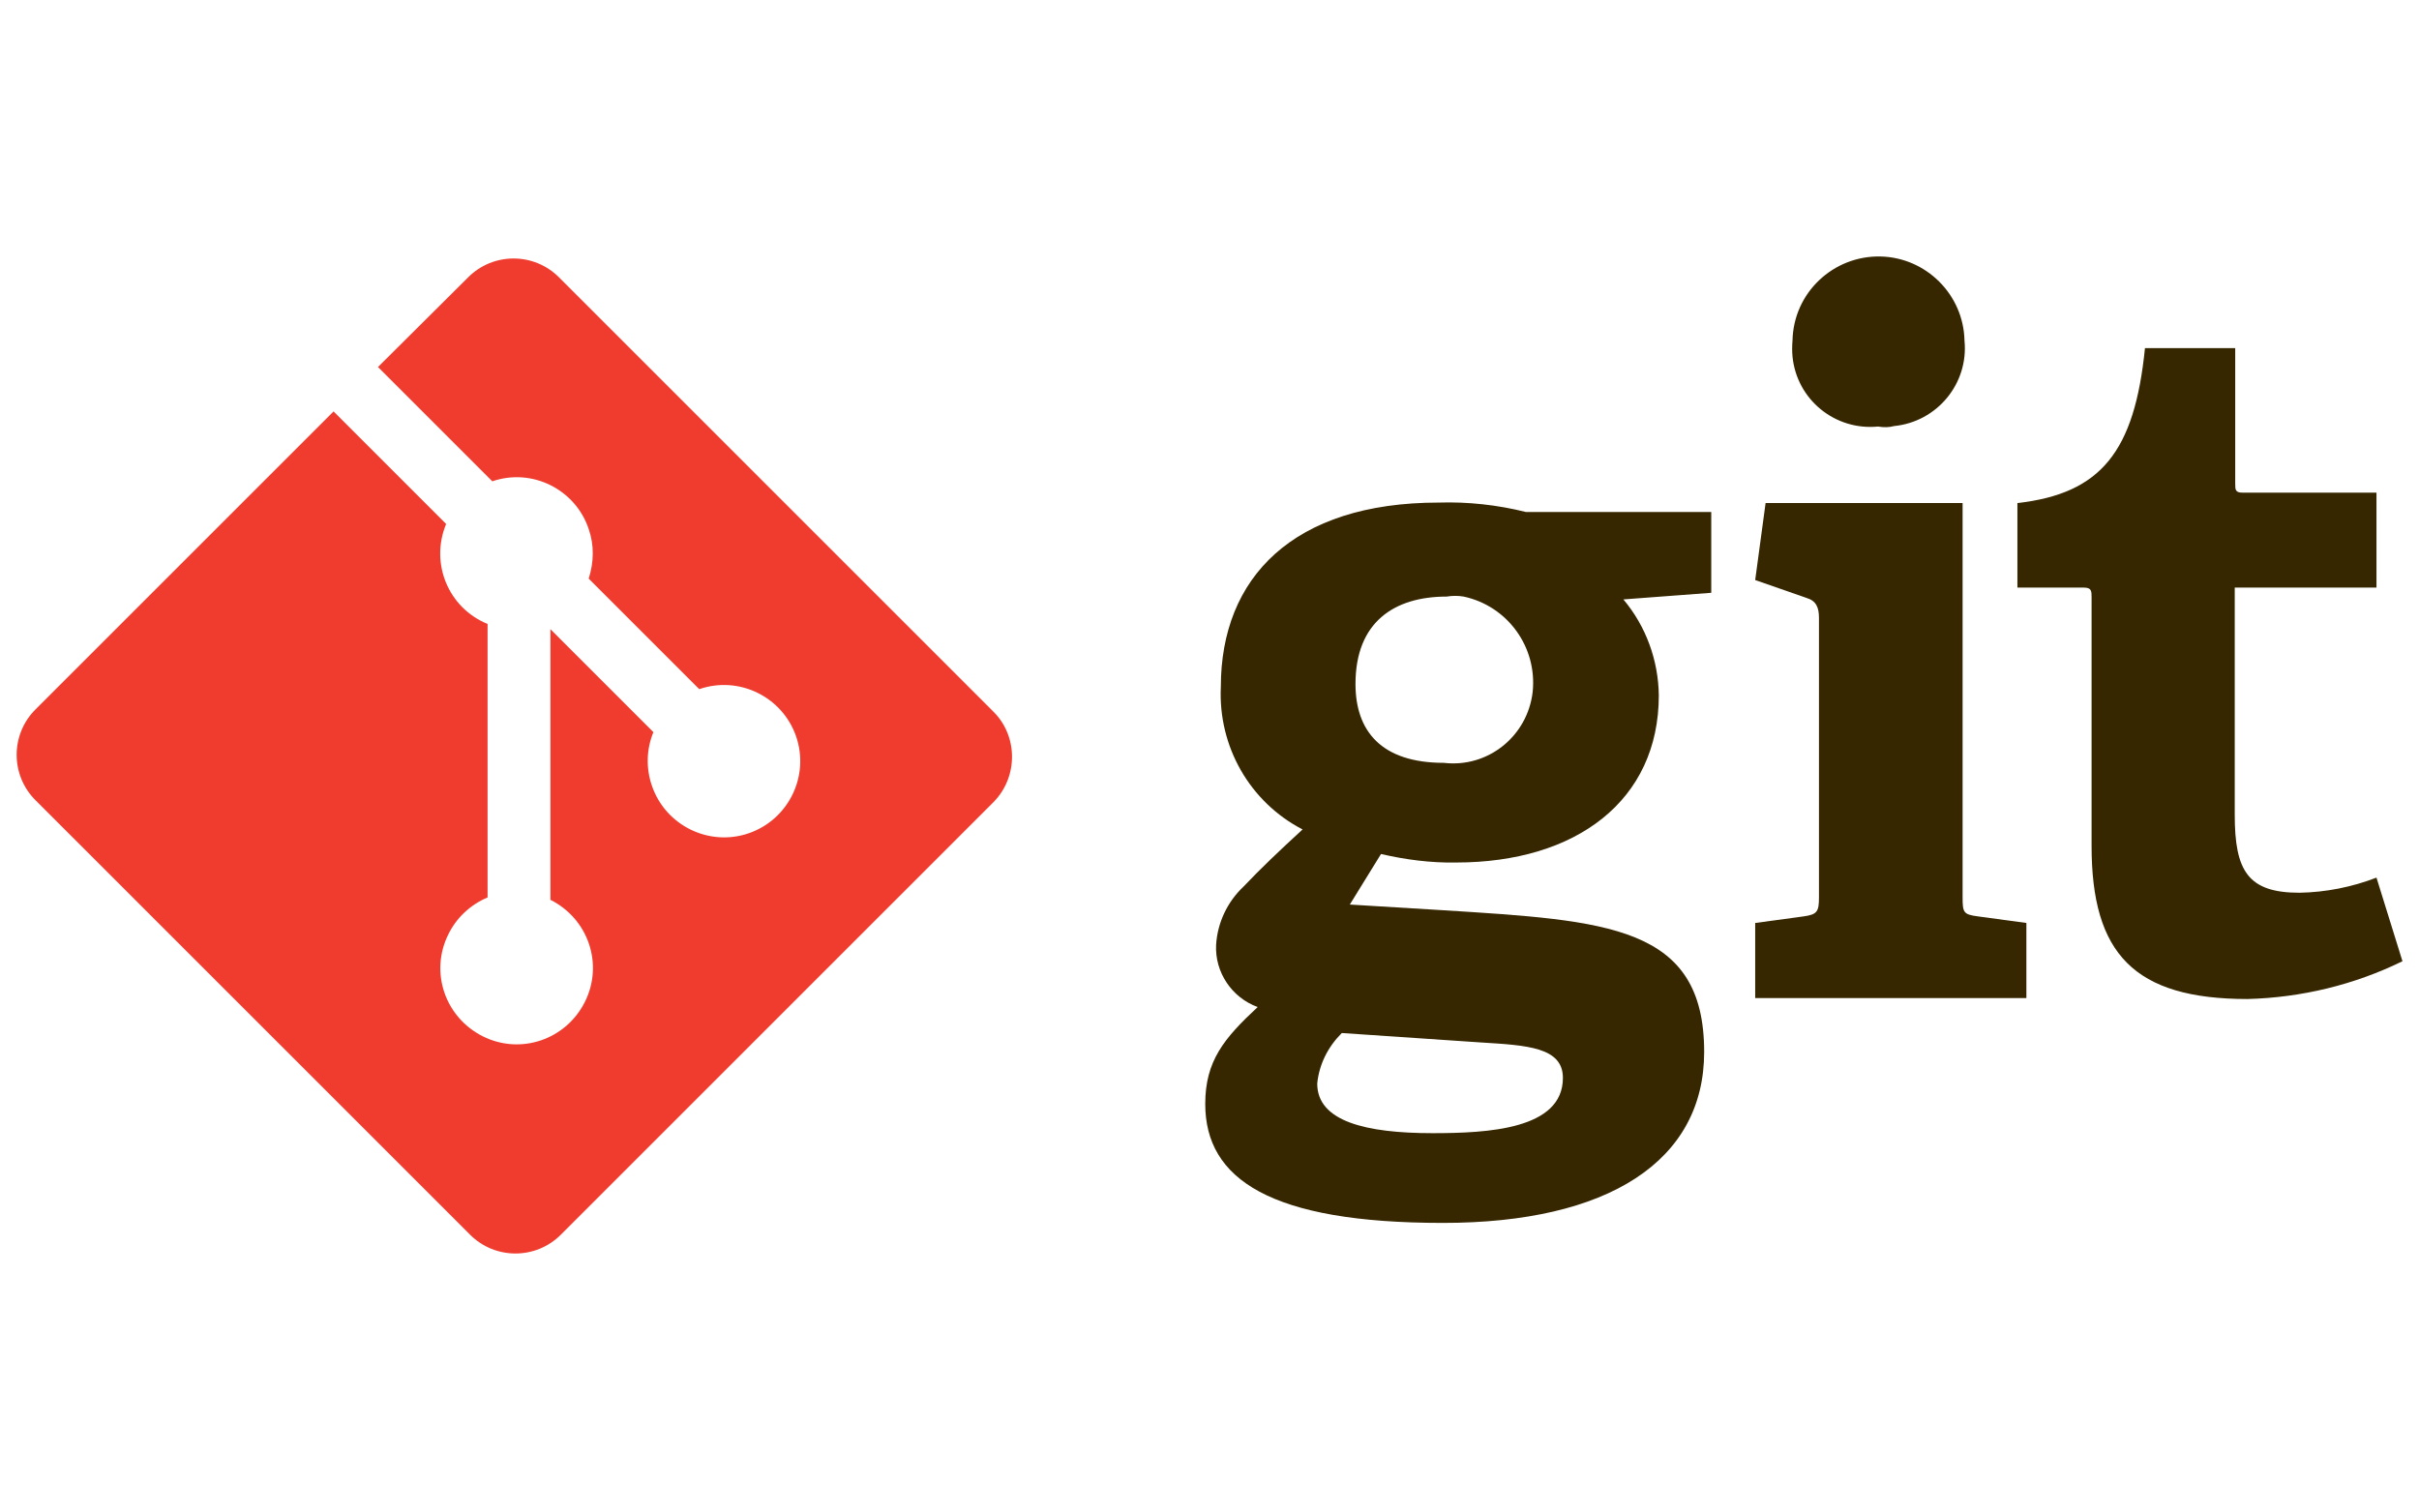
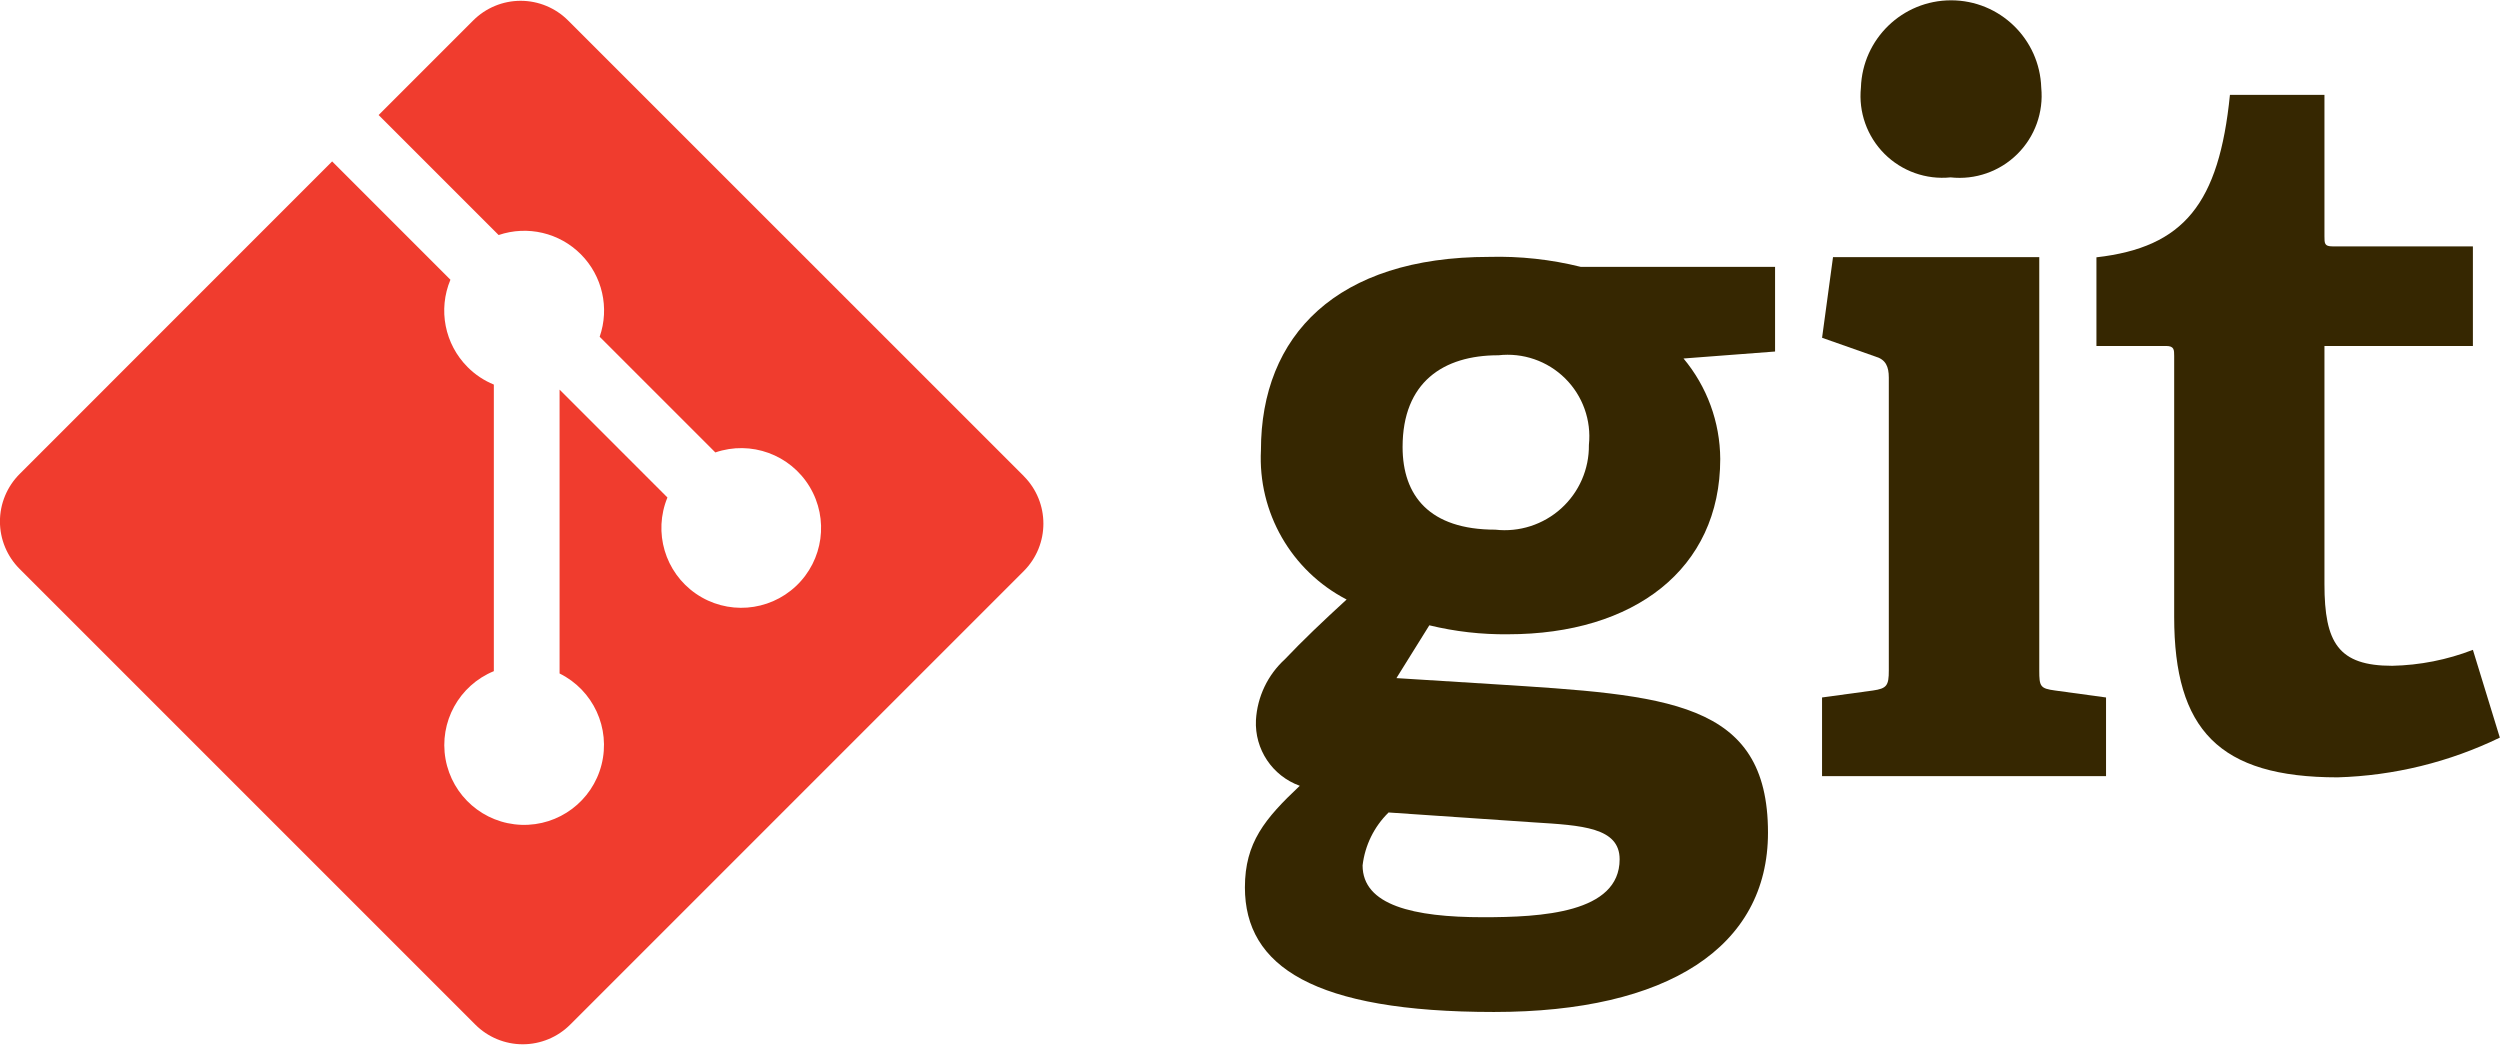
- <svg xmlns="http://www.w3.org/2000/svg" version="1.1" id="레이어_1" x="0px" y="0px" viewBox="0 0 512 320" style="enable-background:new 0 0 512 320;" xml:space="preserve">
-   <style type="text/css">
- 	.st0{fill:#362701;}
- 	.st1{fill:#F03C2E;}
- </style>
-   <path id="패스_350" class="st0" d="M306.2,126.3c-11.1,0-19.3,5.4-19.3,18.5c0,9.9,5.4,16.7,18.7,16.7c9.3,1.1,17.7-5.6,18.8-15  c0,0,0,0,0,0c1-9.5-5.3-18.2-14.6-20.2C308.6,126.1,307.4,126.1,306.2,126.3L306.2,126.3z M284,218.7c-2.9,2.9-4.8,6.6-5.2,10.7  c0,8,10.3,10.5,24.4,10.5c11.7,0,27.6-0.8,27.6-11.7c0-6.5-7.6-6.9-17.3-7.5L284,218.7L284,218.7z M343.6,126.9  c4.8,5.7,7.4,12.9,7.5,20.3c0,22.3-17.5,35.4-42.9,35.4c-5.4,0.1-10.7-0.6-15.9-1.8l-6.6,10.7l19.7,1.2c34.8,2.2,55.3,3.2,55.3,30  c0,23.1-20.3,36.2-55.3,36.2c-36.4,0-50.3-9.2-50.3-25.2c0-9.1,4-13.9,11.1-20.5c-5.5-2-9.1-7.4-8.8-13.2c0.3-4.7,2.4-9.1,5.8-12.3  c3.6-3.8,7.6-7.6,12.5-12.1c-11.2-5.8-17.9-17.6-17.3-30.2c0-23.1,15.3-39,46.1-39c6.2-0.2,12.5,0.5,18.5,2h39.2v17.1L343.6,126.9" />
-   <path id="패스_351" class="st0" d="M397.5,90.3c-9.1,0.9-17.2-5.7-18.1-14.8c0,0,0,0,0,0c-0.1-1.1-0.1-2.2,0-3.4  c0.2-10.1,8.6-18,18.6-17.8c9.7,0.2,17.6,8.1,17.8,17.8c0.9,9.1-5.8,17.2-14.9,18.1c0,0,0,0,0,0C399.8,90.5,398.7,90.5,397.5,90.3z   M371.5,211.3v-15.9l10.3-1.4c2.8-0.4,3.2-1,3.2-4v-59.2c0-2.2-0.6-3.6-2.6-4.2l-10.9-3.8l2.2-16.3h41.7v83.5c0,3.2,0.2,3.6,3.2,4  l10.3,1.4v15.9L371.5,211.3" />
-   <path id="패스_352" class="st0" d="M508.5,203.5c-10.2,5-21.4,7.7-32.8,8c-24,0-33-9.6-33-32.4v-52.7c0-1.2,0-2-1.6-2H427v-17.9  c17.7-2,24.8-10.9,27-32.8h19.1v28.6c0,1.4,0,2,1.6,2H503v20.1h-30v48.1c0,11.9,2.8,16.5,13.7,16.5c5.6-0.1,11.1-1.2,16.3-3.2  L508.5,203.5" />
-   <path id="패스_353" class="st1" d="M210.3,150.7l-92-92c-5.3-5.3-13.9-5.3-19.2,0l0,0L80,77.7l24.2,24.2  c8.4-2.9,17.6,1.7,20.4,10.1c1.2,3.4,1.1,7.1,0,10.5l23.4,23.4c8.4-2.9,17.6,1.6,20.5,10c2.9,8.4-1.6,17.6-10,20.5  c-8.4,2.9-17.6-1.6-20.5-10c-1.3-3.7-1.2-7.8,0.3-11.4l-21.8-21.8v57.3c8,4,11.3,13.6,7.3,21.6s-13.6,11.3-21.6,7.3  s-11.3-13.6-7.3-21.6c1.7-3.5,4.7-6.3,8.3-7.8v-57.9c-8.3-3.4-12.2-12.8-8.8-21.1c0,0,0,0,0-0.1L70.6,87.1L7.5,150.2  c-5.3,5.3-5.3,13.9,0,19.2l0,0l92,92c5.3,5.3,13.9,5.3,19.2,0l0,0l91.6-91.6C215.5,164.5,215.5,155.9,210.3,150.7" />
+ <svg xmlns="http://www.w3.org/2000/svg" width="82" height="34.25" viewBox="0 0 82 34.25">
+   <g id="그룹_127" data-name="그룹 127" transform="translate(-67.5 -173.774)">
+     <path id="패스_350" data-name="패스 350" d="M257.591,214.5c-1.8,0-3.137.883-3.137,3.008,0,1.6.882,2.712,3.04,2.712a2.762,2.762,0,0,0,3.071-2.778,2.679,2.679,0,0,0-2.974-2.941Zm-3.6,15a2.9,2.9,0,0,0-.849,1.732c0,1.306,1.666,1.7,3.954,1.7,1.9,0,4.477-.133,4.477-1.9,0-1.048-1.242-1.113-2.812-1.211l-4.77-.325Zm9.673-14.9a5.183,5.183,0,0,1,1.209,3.3c0,3.627-2.844,5.751-6.96,5.751a10.4,10.4,0,0,1-2.582-.294l-1.079,1.732,3.2.2c5.654.36,8.987.524,8.987,4.869,0,3.759-3.3,5.882-8.987,5.882-5.915,0-8.17-1.5-8.17-4.085,0-1.471.654-2.254,1.8-3.334a2.177,2.177,0,0,1-1.438-2.155,2.929,2.929,0,0,1,.948-1.994c.588-.62,1.241-1.242,2.026-1.961a5.219,5.219,0,0,1-2.81-4.9c0-3.758,2.484-6.338,7.483-6.338a11.212,11.212,0,0,1,3.007.327h6.373v2.777l-3.007.229" transform="translate(-140.949 -29.073)" fill="#362701" />
+     <path id="패스_351" data-name="패스 351" d="M337.732,179.592a2.684,2.684,0,0,1-2.941-2.943,2.959,2.959,0,0,1,5.915,0A2.694,2.694,0,0,1,337.732,179.592Zm-4.216,19.639v-2.58l1.667-.228c.458-.066.523-.164.523-.655V186.16c0-.359-.1-.589-.425-.686l-1.764-.621.359-2.646h6.765v13.561c0,.524.032.589.523.655l1.667.228v2.58h-9.315" transform="translate(-206.253 0)" fill="#362701" />
+     <path id="패스_352" data-name="패스 352" d="M386.818,208.7a13.073,13.073,0,0,1-5.328,1.306c-3.889,0-5.359-1.567-5.359-5.261v-8.561c0-.2,0-.327-.263-.327h-2.287v-2.908c2.877-.328,4.02-1.766,4.379-5.328h3.1v4.642c0,.228,0,.327.262.327h4.607v3.267h-4.869v7.81c0,1.928.458,2.68,2.222,2.68a7.781,7.781,0,0,0,2.647-.523l.883,2.877" transform="translate(-237.318 -10.735)" fill="#362701" />
+     <path id="패스_353" data-name="패스 353" d="M101.079,189.481,86.135,174.54a2.2,2.2,0,0,0-3.116,0l-3.1,3.1,3.936,3.936a2.617,2.617,0,0,1,3.314,3.337l3.794,3.794a2.619,2.619,0,1,1-1.571,1.478l-3.538-3.538v9.31a2.619,2.619,0,1,1-2.156-.076v-9.4a2.587,2.587,0,0,1-.859-.572,2.622,2.622,0,0,1-.565-2.867l-3.88-3.881L68.146,189.412a2.2,2.2,0,0,0,0,3.118l14.942,14.942a2.2,2.2,0,0,0,3.117,0L101.078,192.6a2.206,2.206,0,0,0,0-3.118" transform="translate(0 -0.093)" fill="#f03c2e" />
+   </g>
</svg>
